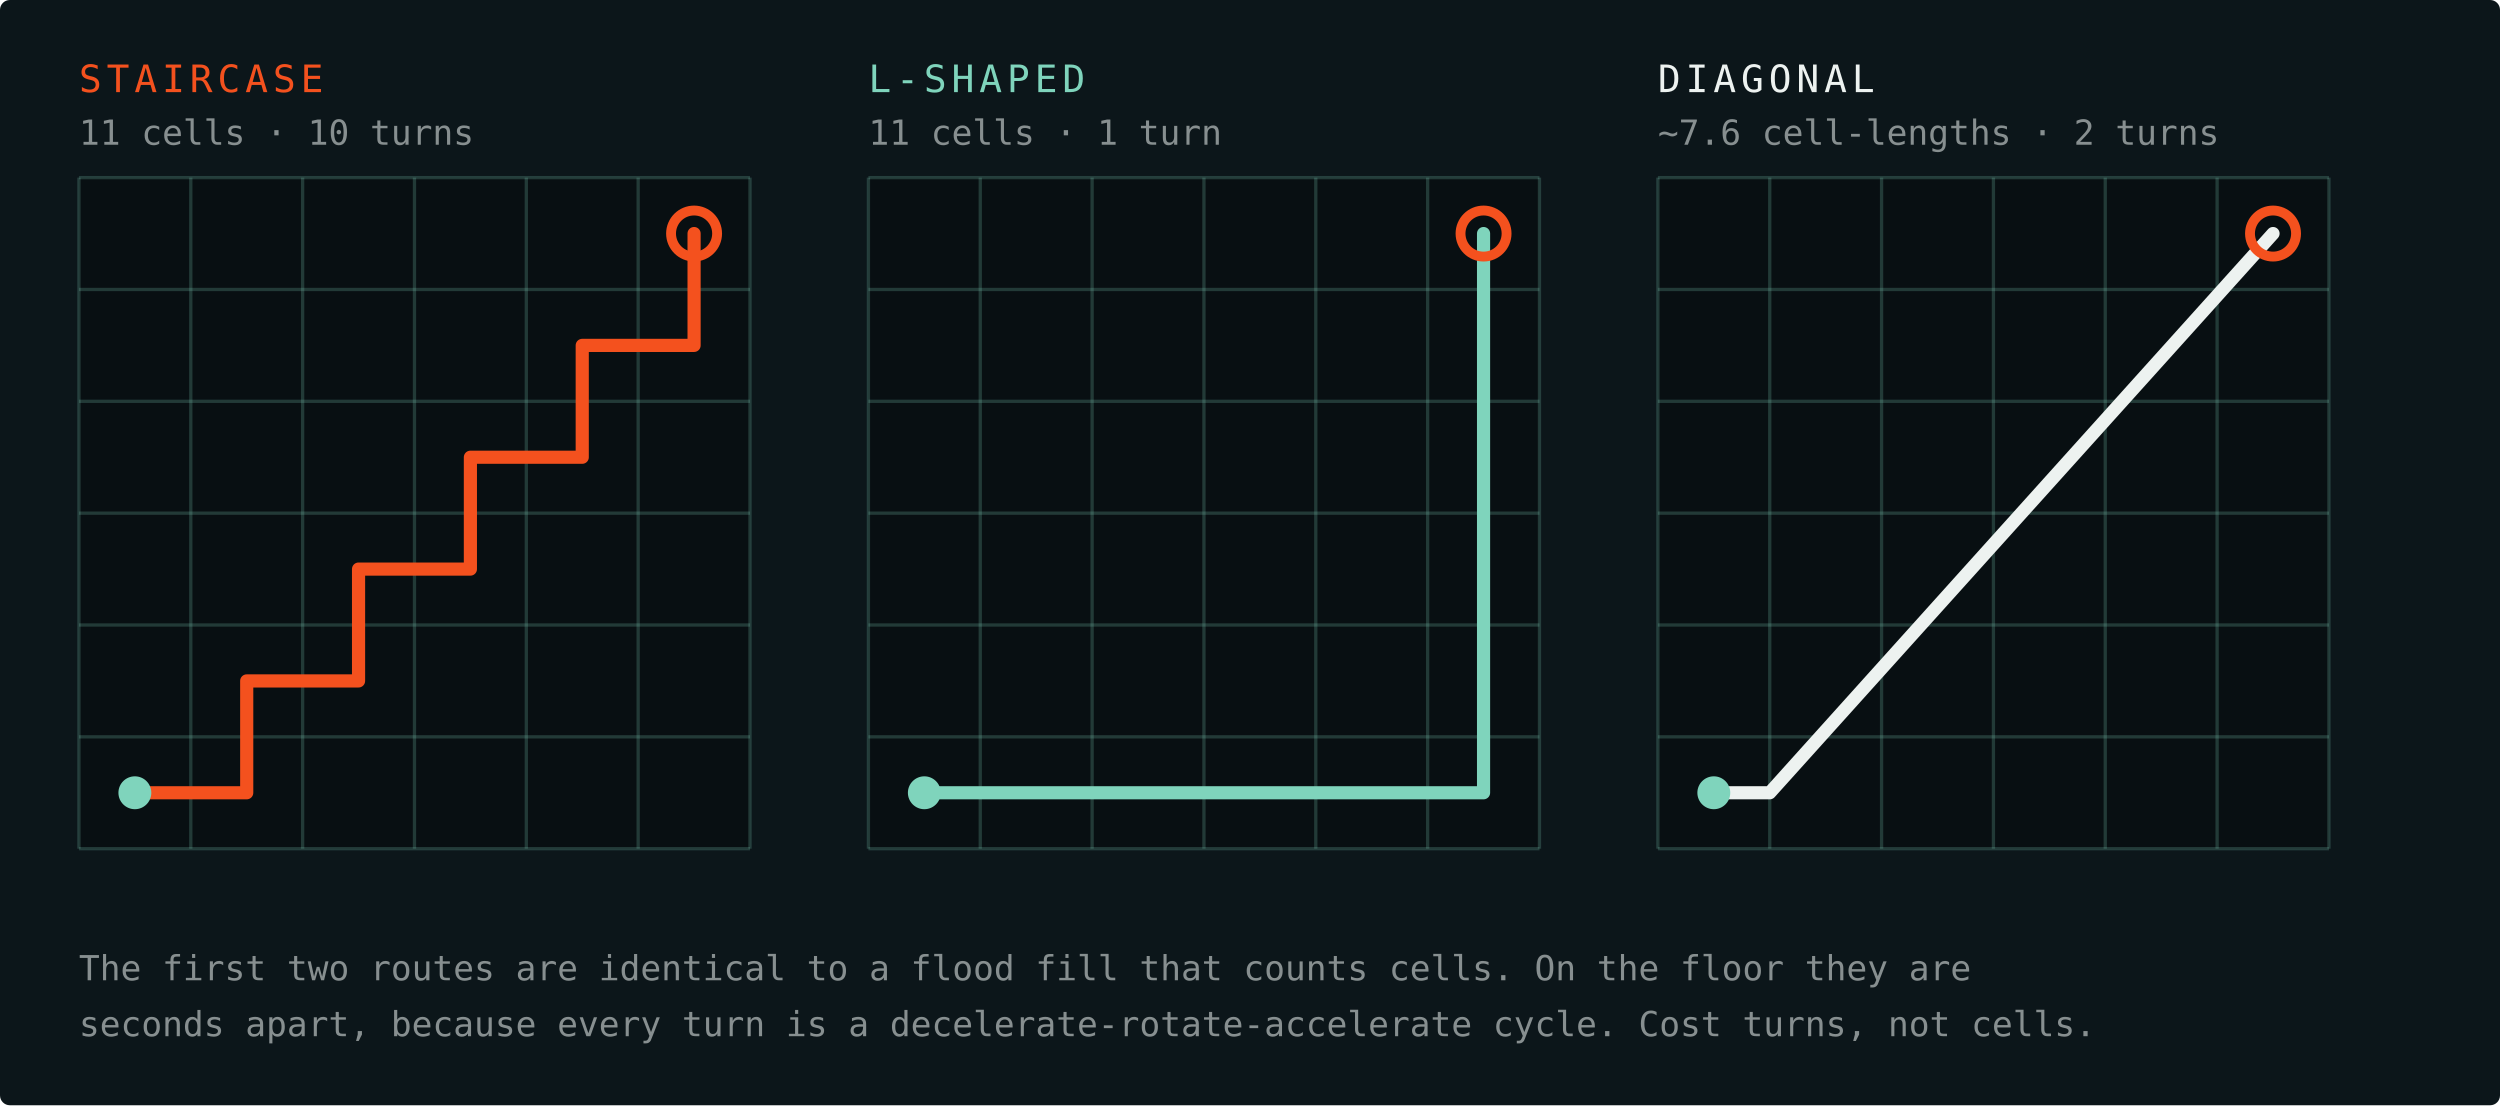
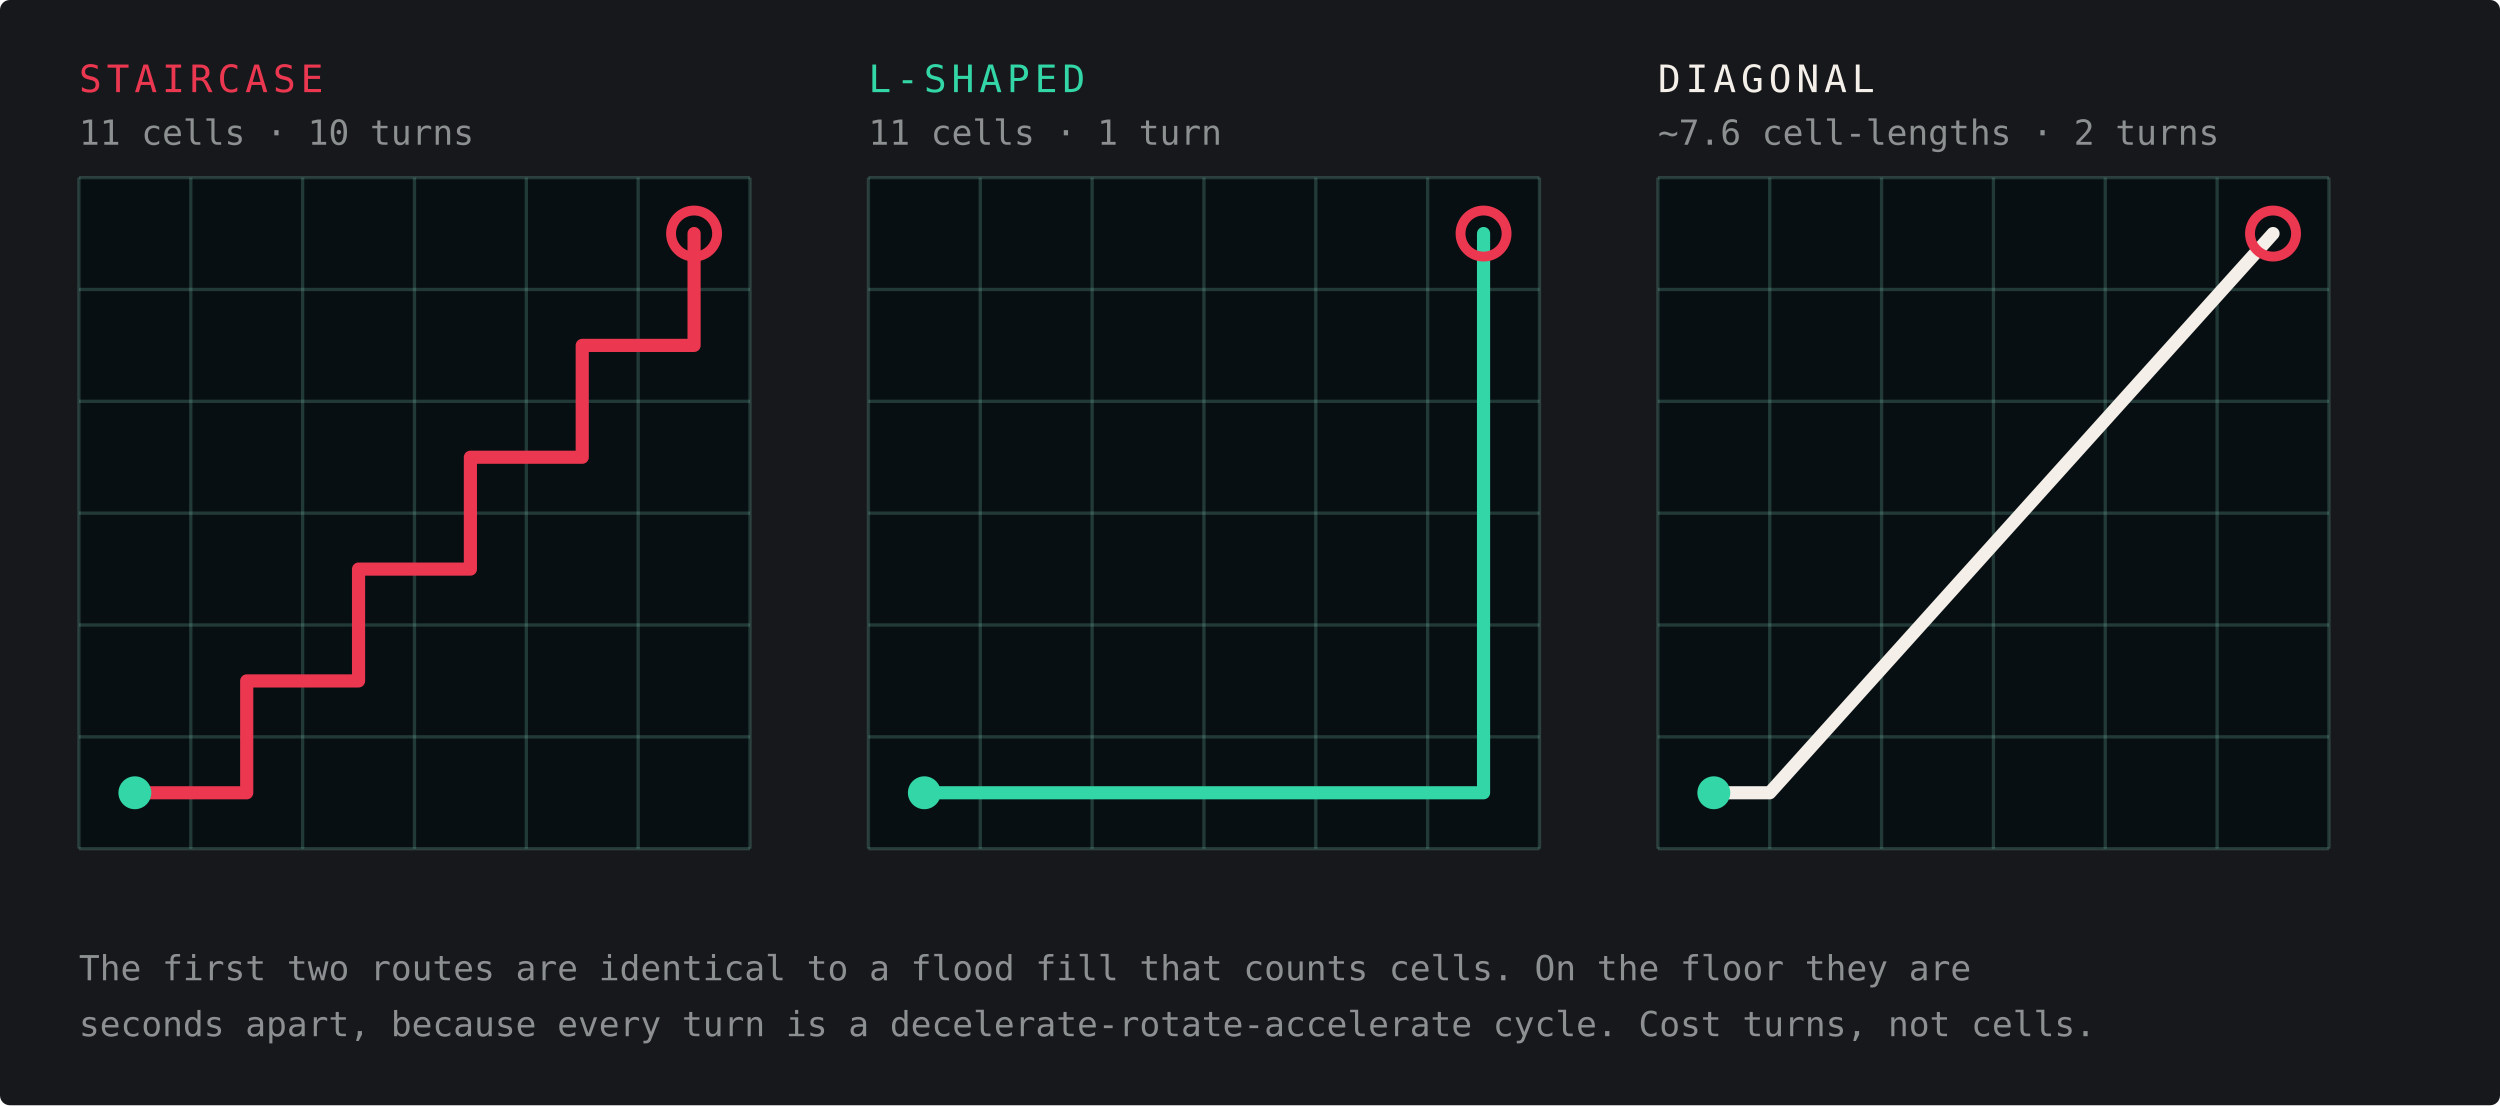
<svg xmlns="http://www.w3.org/2000/svg" viewBox="0 0 760 336" width="760" height="336" role="img" aria-label="Three routes between the same two cells with very different run times">
-   <rect width="760" height="336" fill="#0C161A" rx="3" />
-   <text x="24" y="28" fill="#F4511E" font-family="JetBrains Mono, Cascadia Code, Consolas, monospace" font-size="11.5" letter-spacing="1.5">STAIRCASE</text>
+   <rect width="760" height="336" fill="#17181C" rx="3" />
+   <text x="24" y="28" fill="#EC3750" font-family="JetBrains Mono, Cascadia Code, Consolas, monospace" font-size="11.5" letter-spacing="1.5">STAIRCASE</text>
  <text x="24" y="44" fill="rgba(237,242,240,.55)" font-family="JetBrains Mono, Cascadia Code, Consolas, monospace" font-size="10.5">11 cells · 10 turns</text>
  <rect x="24" y="54" width="204" height="204" fill="#080F12" />
  <line x1="24" y1="54" x2="24" y2="258" stroke="rgba(127,212,188,.22)" stroke-width="1" />
  <line x1="24" y1="54" x2="228" y2="54" stroke="rgba(127,212,188,.22)" stroke-width="1" />
  <line x1="58" y1="54" x2="58" y2="258" stroke="rgba(127,212,188,.22)" stroke-width="1" />
  <line x1="24" y1="88" x2="228" y2="88" stroke="rgba(127,212,188,.22)" stroke-width="1" />
  <line x1="92" y1="54" x2="92" y2="258" stroke="rgba(127,212,188,.22)" stroke-width="1" />
  <line x1="24" y1="122" x2="228" y2="122" stroke="rgba(127,212,188,.22)" stroke-width="1" />
  <line x1="126" y1="54" x2="126" y2="258" stroke="rgba(127,212,188,.22)" stroke-width="1" />
  <line x1="24" y1="156" x2="228" y2="156" stroke="rgba(127,212,188,.22)" stroke-width="1" />
  <line x1="160" y1="54" x2="160" y2="258" stroke="rgba(127,212,188,.22)" stroke-width="1" />
  <line x1="24" y1="190" x2="228" y2="190" stroke="rgba(127,212,188,.22)" stroke-width="1" />
  <line x1="194" y1="54" x2="194" y2="258" stroke="rgba(127,212,188,.22)" stroke-width="1" />
  <line x1="24" y1="224" x2="228" y2="224" stroke="rgba(127,212,188,.22)" stroke-width="1" />
  <line x1="228" y1="54" x2="228" y2="258" stroke="rgba(127,212,188,.22)" stroke-width="1" />
  <line x1="24" y1="258" x2="228" y2="258" stroke="rgba(127,212,188,.22)" stroke-width="1" />
-   <polyline points="41,241 75,241 75,207 109,207 109,173 143,173 143,139 177,139 177,105 211,105 211,71" fill="none" stroke="#F4511E" stroke-width="4" stroke-linejoin="round" stroke-linecap="round" />
-   <circle cx="41" cy="241" r="5" fill="#7FD4BC" />
-   <circle cx="211" cy="71" r="7" fill="none" stroke="#F4511E" stroke-width="3" />
-   <text x="264" y="28" fill="#7FD4BC" font-family="JetBrains Mono, Cascadia Code, Consolas, monospace" font-size="11.5" letter-spacing="1.5">L-SHAPED</text>
+   <polyline points="41,241 75,241 75,207 109,207 109,173 143,173 143,139 177,139 177,105 211,105 211,71" fill="none" stroke="#EC3750" stroke-width="4" stroke-linejoin="round" stroke-linecap="round" />
+   <circle cx="41" cy="241" r="5" fill="#33D6A6" />
+   <circle cx="211" cy="71" r="7" fill="none" stroke="#EC3750" stroke-width="3" />
+   <text x="264" y="28" fill="#33D6A6" font-family="JetBrains Mono, Cascadia Code, Consolas, monospace" font-size="11.5" letter-spacing="1.5">L-SHAPED</text>
  <text x="264" y="44" fill="rgba(237,242,240,.55)" font-family="JetBrains Mono, Cascadia Code, Consolas, monospace" font-size="10.5">11 cells · 1 turn</text>
  <rect x="264" y="54" width="204" height="204" fill="#080F12" />
  <line x1="264" y1="54" x2="264" y2="258" stroke="rgba(127,212,188,.22)" stroke-width="1" />
  <line x1="264" y1="54" x2="468" y2="54" stroke="rgba(127,212,188,.22)" stroke-width="1" />
  <line x1="298" y1="54" x2="298" y2="258" stroke="rgba(127,212,188,.22)" stroke-width="1" />
  <line x1="264" y1="88" x2="468" y2="88" stroke="rgba(127,212,188,.22)" stroke-width="1" />
  <line x1="332" y1="54" x2="332" y2="258" stroke="rgba(127,212,188,.22)" stroke-width="1" />
  <line x1="264" y1="122" x2="468" y2="122" stroke="rgba(127,212,188,.22)" stroke-width="1" />
  <line x1="366" y1="54" x2="366" y2="258" stroke="rgba(127,212,188,.22)" stroke-width="1" />
  <line x1="264" y1="156" x2="468" y2="156" stroke="rgba(127,212,188,.22)" stroke-width="1" />
  <line x1="400" y1="54" x2="400" y2="258" stroke="rgba(127,212,188,.22)" stroke-width="1" />
  <line x1="264" y1="190" x2="468" y2="190" stroke="rgba(127,212,188,.22)" stroke-width="1" />
  <line x1="434" y1="54" x2="434" y2="258" stroke="rgba(127,212,188,.22)" stroke-width="1" />
  <line x1="264" y1="224" x2="468" y2="224" stroke="rgba(127,212,188,.22)" stroke-width="1" />
  <line x1="468" y1="54" x2="468" y2="258" stroke="rgba(127,212,188,.22)" stroke-width="1" />
  <line x1="264" y1="258" x2="468" y2="258" stroke="rgba(127,212,188,.22)" stroke-width="1" />
-   <polyline points="281,241 315,241 349,241 383,241 417,241 451,241 451,207 451,173 451,139 451,105 451,71" fill="none" stroke="#7FD4BC" stroke-width="4" stroke-linejoin="round" stroke-linecap="round" />
-   <circle cx="281" cy="241" r="5" fill="#7FD4BC" />
-   <circle cx="451" cy="71" r="7" fill="none" stroke="#F4511E" stroke-width="3" />
-   <text x="504" y="28" fill="#EDF2F0" font-family="JetBrains Mono, Cascadia Code, Consolas, monospace" font-size="11.5" letter-spacing="1.5">DIAGONAL</text>
+   <polyline points="281,241 315,241 349,241 383,241 417,241 451,241 451,207 451,173 451,139 451,105 451,71" fill="none" stroke="#33D6A6" stroke-width="4" stroke-linejoin="round" stroke-linecap="round" />
+   <circle cx="281" cy="241" r="5" fill="#33D6A6" />
+   <circle cx="451" cy="71" r="7" fill="none" stroke="#EC3750" stroke-width="3" />
+   <text x="504" y="28" fill="#F4EFE9" font-family="JetBrains Mono, Cascadia Code, Consolas, monospace" font-size="11.5" letter-spacing="1.5">DIAGONAL</text>
  <text x="504" y="44" fill="rgba(237,242,240,.55)" font-family="JetBrains Mono, Cascadia Code, Consolas, monospace" font-size="10.5">~7.6 cell-lengths · 2 turns</text>
  <rect x="504" y="54" width="204" height="204" fill="#080F12" />
  <line x1="504" y1="54" x2="504" y2="258" stroke="rgba(127,212,188,.22)" stroke-width="1" />
  <line x1="504" y1="54" x2="708" y2="54" stroke="rgba(127,212,188,.22)" stroke-width="1" />
  <line x1="538" y1="54" x2="538" y2="258" stroke="rgba(127,212,188,.22)" stroke-width="1" />
  <line x1="504" y1="88" x2="708" y2="88" stroke="rgba(127,212,188,.22)" stroke-width="1" />
  <line x1="572" y1="54" x2="572" y2="258" stroke="rgba(127,212,188,.22)" stroke-width="1" />
  <line x1="504" y1="122" x2="708" y2="122" stroke="rgba(127,212,188,.22)" stroke-width="1" />
  <line x1="606" y1="54" x2="606" y2="258" stroke="rgba(127,212,188,.22)" stroke-width="1" />
  <line x1="504" y1="156" x2="708" y2="156" stroke="rgba(127,212,188,.22)" stroke-width="1" />
  <line x1="640" y1="54" x2="640" y2="258" stroke="rgba(127,212,188,.22)" stroke-width="1" />
  <line x1="504" y1="190" x2="708" y2="190" stroke="rgba(127,212,188,.22)" stroke-width="1" />
  <line x1="674" y1="54" x2="674" y2="258" stroke="rgba(127,212,188,.22)" stroke-width="1" />
  <line x1="504" y1="224" x2="708" y2="224" stroke="rgba(127,212,188,.22)" stroke-width="1" />
  <line x1="708" y1="54" x2="708" y2="258" stroke="rgba(127,212,188,.22)" stroke-width="1" />
  <line x1="504" y1="258" x2="708" y2="258" stroke="rgba(127,212,188,.22)" stroke-width="1" />
-   <path d="M 521 241 L 538 241 L 691 71" fill="none" stroke="#EDF2F0" stroke-width="4" stroke-linejoin="round" stroke-linecap="round" />
-   <circle cx="521" cy="241" r="5" fill="#7FD4BC" />
-   <circle cx="691" cy="71" r="7" fill="none" stroke="#F4511E" stroke-width="3" />
+   <path d="M 521 241 L 538 241 L 691 71" fill="none" stroke="#F4EFE9" stroke-width="4" stroke-linejoin="round" stroke-linecap="round" />
+   <circle cx="521" cy="241" r="5" fill="#33D6A6" />
+   <circle cx="691" cy="71" r="7" fill="none" stroke="#EC3750" stroke-width="3" />
  <text x="24" y="298" fill="rgba(237,242,240,.55)" font-family="JetBrains Mono, Cascadia Code, Consolas, monospace" font-size="10.5">The first two routes are identical to a flood fill that counts cells. On the floor they are</text>
  <text x="24" y="315" fill="rgba(237,242,240,.55)" font-family="JetBrains Mono, Cascadia Code, Consolas, monospace" font-size="10.5">seconds apart, because every turn is a decelerate-rotate-accelerate cycle. Cost turns, not cells.</text>
</svg>
